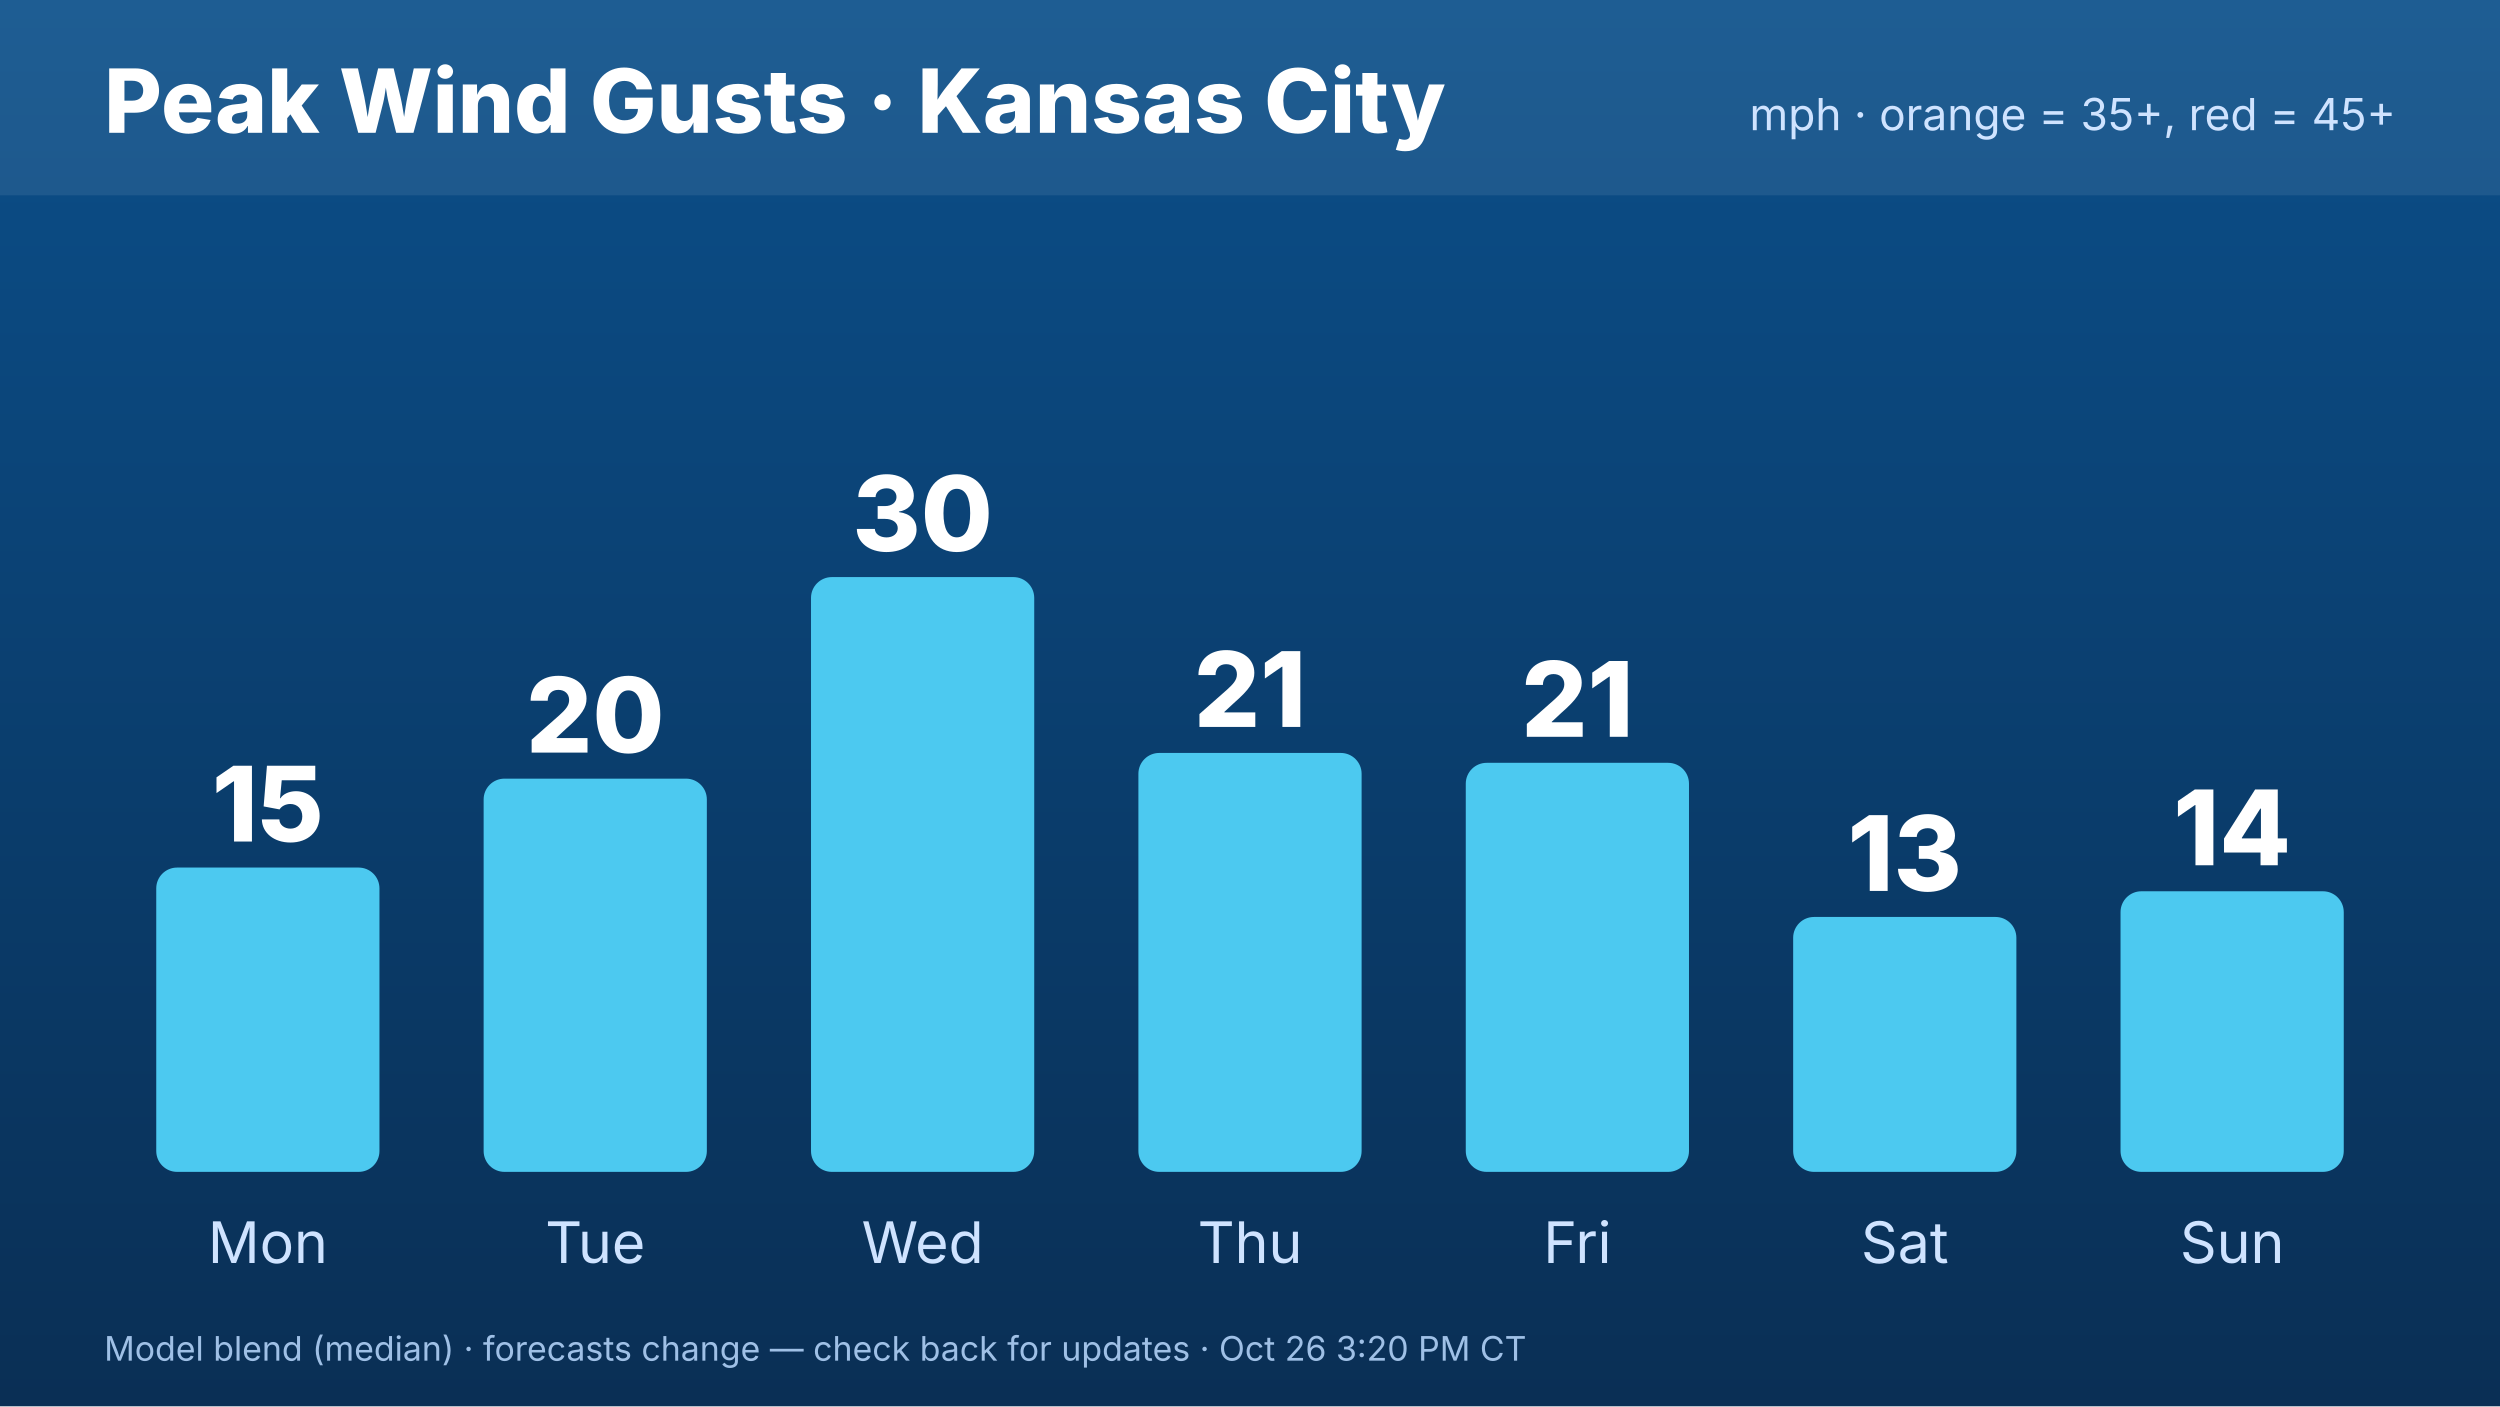
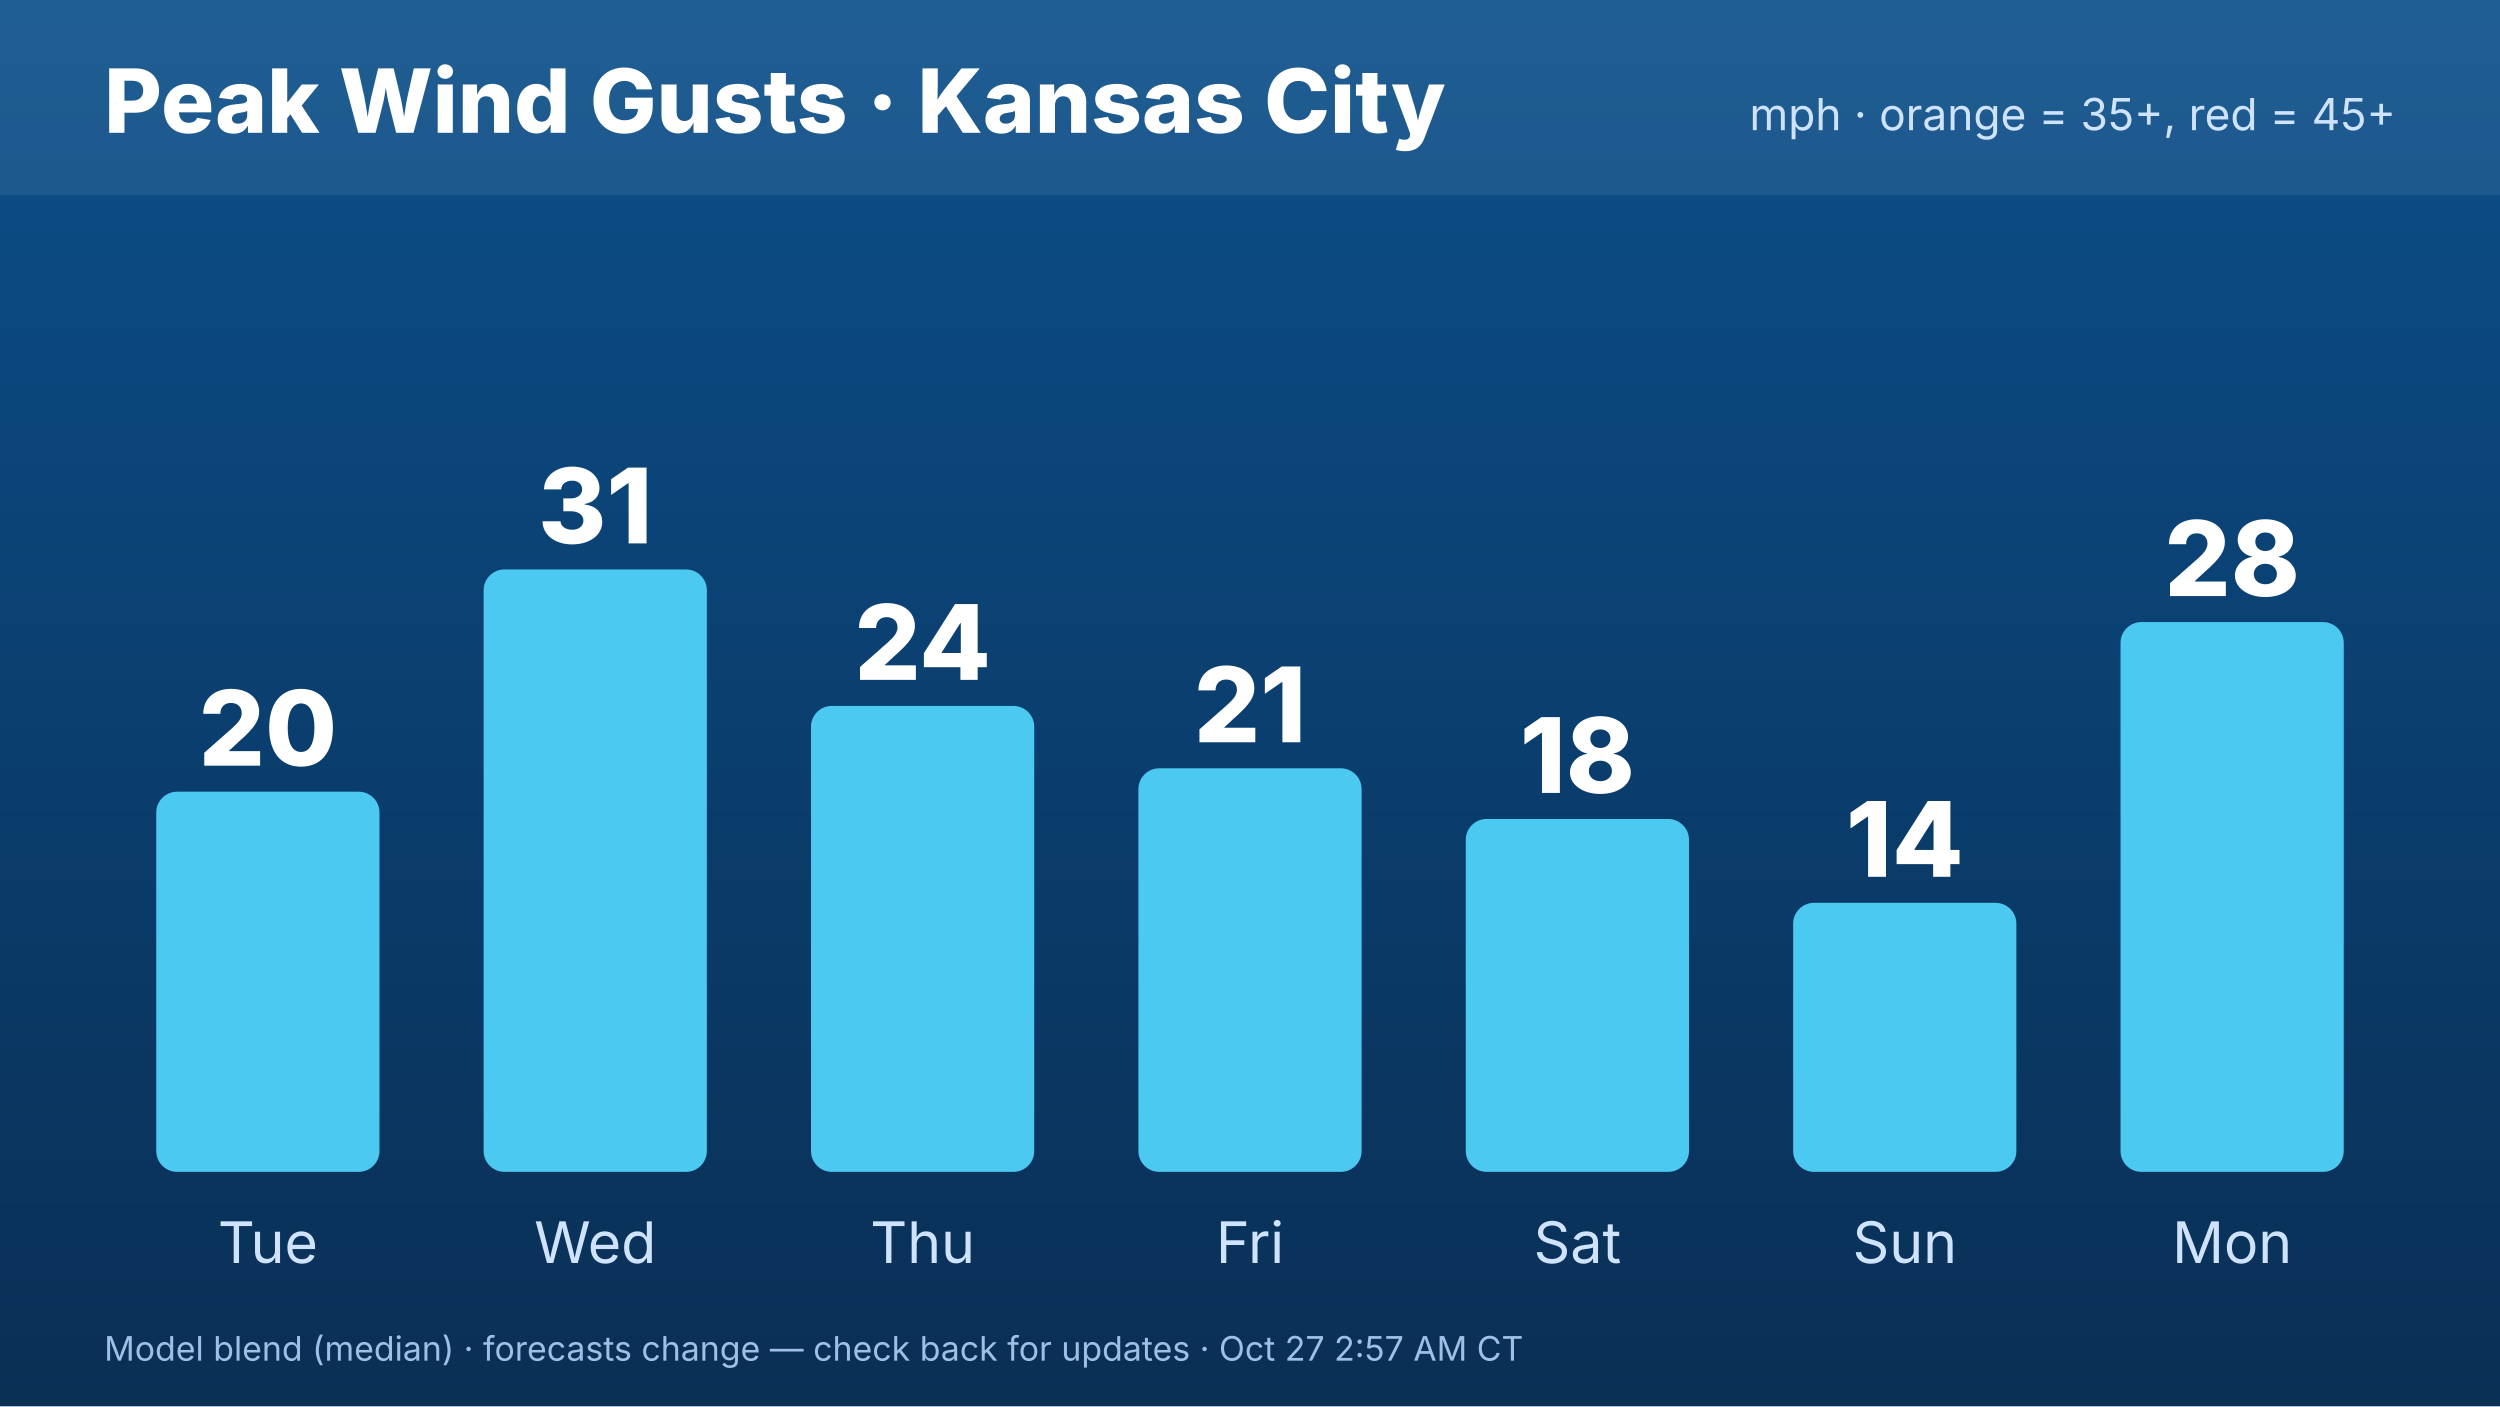
<svg xmlns="http://www.w3.org/2000/svg" width="1920" height="1080" viewBox="0 0 1920 1080" font-family="Inter,Helvetica,Arial,sans-serif">
  <defs>
    <linearGradient id="bg" x1="0" y1="0" x2="0" y2="1">
      <stop offset="0" stop-color="#0b4f8a" />
      <stop offset="1" stop-color="#0a2f55" />
    </linearGradient>
  </defs>
  <rect width="1920" height="1080" fill="url(#bg)" />
  <rect x="0" y="0" width="1920" height="150" fill="#ffffff" opacity=".08" />
  <text x="80" y="102" font-size="68" font-weight="800" fill="#fff">Peak Wind Gusts · Kansas City</text>
  <text x="1840" y="100" font-size="34" fill="#cfe3ff" text-anchor="end">mph · orange = 35+, red = 45+</text>
-   <rect x="120.0" y="666.287" width="171.429" height="233.713" rx="16" fill="#4cc9f0" />
-   <text x="205.714" y="646.287" font-size="80" font-weight="800" fill="#fff" text-anchor="middle">15</text>
-   <text x="205.714" y="970" font-size="44" fill="#cfe3ff" text-anchor="middle">Mon</text>
-   <rect x="371.429" y="597.995" width="171.429" height="302.005" rx="16" fill="#4cc9f0" />
-   <text x="457.143" y="577.995" font-size="80" font-weight="800" fill="#fff" text-anchor="middle">20</text>
-   <text x="457.143" y="970" font-size="44" fill="#cfe3ff" text-anchor="middle">Tue</text>
-   <rect x="622.857" y="443.198" width="171.429" height="456.802" rx="16" fill="#4cc9f0" />
-   <text x="708.571" y="423.198" font-size="80" font-weight="800" fill="#fff" text-anchor="middle">30</text>
-   <text x="708.571" y="970" font-size="44" fill="#cfe3ff" text-anchor="middle">Wed</text>
-   <rect x="874.286" y="578.266" width="171.429" height="321.734" rx="16" fill="#4cc9f0" />
-   <text x="960" y="558.266" font-size="80" font-weight="800" fill="#fff" text-anchor="middle">21</text>
-   <text x="960" y="970" font-size="44" fill="#cfe3ff" text-anchor="middle">Thu</text>
-   <rect x="1125.714" y="585.854" width="171.429" height="314.146" rx="16" fill="#4cc9f0" />
-   <text x="1211.429" y="565.854" font-size="80" font-weight="800" fill="#fff" text-anchor="middle">21</text>
-   <text x="1211.429" y="970" font-size="44" fill="#cfe3ff" text-anchor="middle">Fri</text>
-   <rect x="1377.143" y="704.228" width="171.429" height="195.772" rx="16" fill="#4cc9f0" />
-   <text x="1462.857" y="684.228" font-size="80" font-weight="800" fill="#fff" text-anchor="middle">13</text>
-   <text x="1462.857" y="970" font-size="44" fill="#cfe3ff" text-anchor="middle">Sat</text>
-   <rect x="1628.571" y="684.499" width="171.429" height="215.501" rx="16" fill="#4cc9f0" />
-   <text x="1714.286" y="664.499" font-size="80" font-weight="800" fill="#fff" text-anchor="middle">14</text>
-   <text x="1714.286" y="970" font-size="44" fill="#cfe3ff" text-anchor="middle">Sun</text>
-   <text x="80" y="1045" font-size="26" fill="#9fc0e6">Model blend (median) · forecasts change — check back for updates · Oct 26 3:20 PM CT</text>
+   <rect x="120.0" y="608.021" width="171.429" height="291.979" rx="16" fill="#4cc9f0" />
+   <text x="205.714" y="588.021" font-size="80" font-weight="800" fill="#fff" text-anchor="middle">20</text>
+   <text x="205.714" y="970" font-size="44" fill="#cfe3ff" text-anchor="middle">Tue</text>
+   <rect x="371.429" y="437.326" width="171.429" height="462.674" rx="16" fill="#4cc9f0" />
+   <text x="457.143" y="417.326" font-size="80" font-weight="800" fill="#fff" text-anchor="middle">31</text>
+   <text x="457.143" y="970" font-size="44" fill="#cfe3ff" text-anchor="middle">Wed</text>
+   <rect x="622.857" y="542.139" width="171.429" height="357.861" rx="16" fill="#4cc9f0" />
+   <text x="708.571" y="522.139" font-size="80" font-weight="800" fill="#fff" text-anchor="middle">24</text>
+   <text x="708.571" y="970" font-size="44" fill="#cfe3ff" text-anchor="middle">Thu</text>
+   <rect x="874.286" y="590.053" width="171.429" height="309.947" rx="16" fill="#4cc9f0" />
+   <text x="960" y="570.053" font-size="80" font-weight="800" fill="#fff" text-anchor="middle">21</text>
+   <text x="960" y="970" font-size="44" fill="#cfe3ff" text-anchor="middle">Fri</text>
+   <rect x="1125.714" y="628.984" width="171.429" height="271.016" rx="16" fill="#4cc9f0" />
+   <text x="1211.429" y="608.984" font-size="80" font-weight="800" fill="#fff" text-anchor="middle">18</text>
+   <text x="1211.429" y="970" font-size="44" fill="#cfe3ff" text-anchor="middle">Sat</text>
+   <rect x="1377.143" y="693.369" width="171.429" height="206.631" rx="16" fill="#4cc9f0" />
+   <text x="1462.857" y="673.369" font-size="80" font-weight="800" fill="#fff" text-anchor="middle">14</text>
+   <text x="1462.857" y="970" font-size="44" fill="#cfe3ff" text-anchor="middle">Sun</text>
+   <rect x="1628.571" y="477.754" width="171.429" height="422.246" rx="16" fill="#4cc9f0" />
+   <text x="1714.286" y="457.754" font-size="80" font-weight="800" fill="#fff" text-anchor="middle">28</text>
+   <text x="1714.286" y="970" font-size="44" fill="#cfe3ff" text-anchor="middle">Mon</text>
+   <text x="80" y="1045" font-size="26" fill="#9fc0e6">Model blend (median) · forecasts change — check back for updates · Oct 27 2:57 AM CT</text>
</svg>
